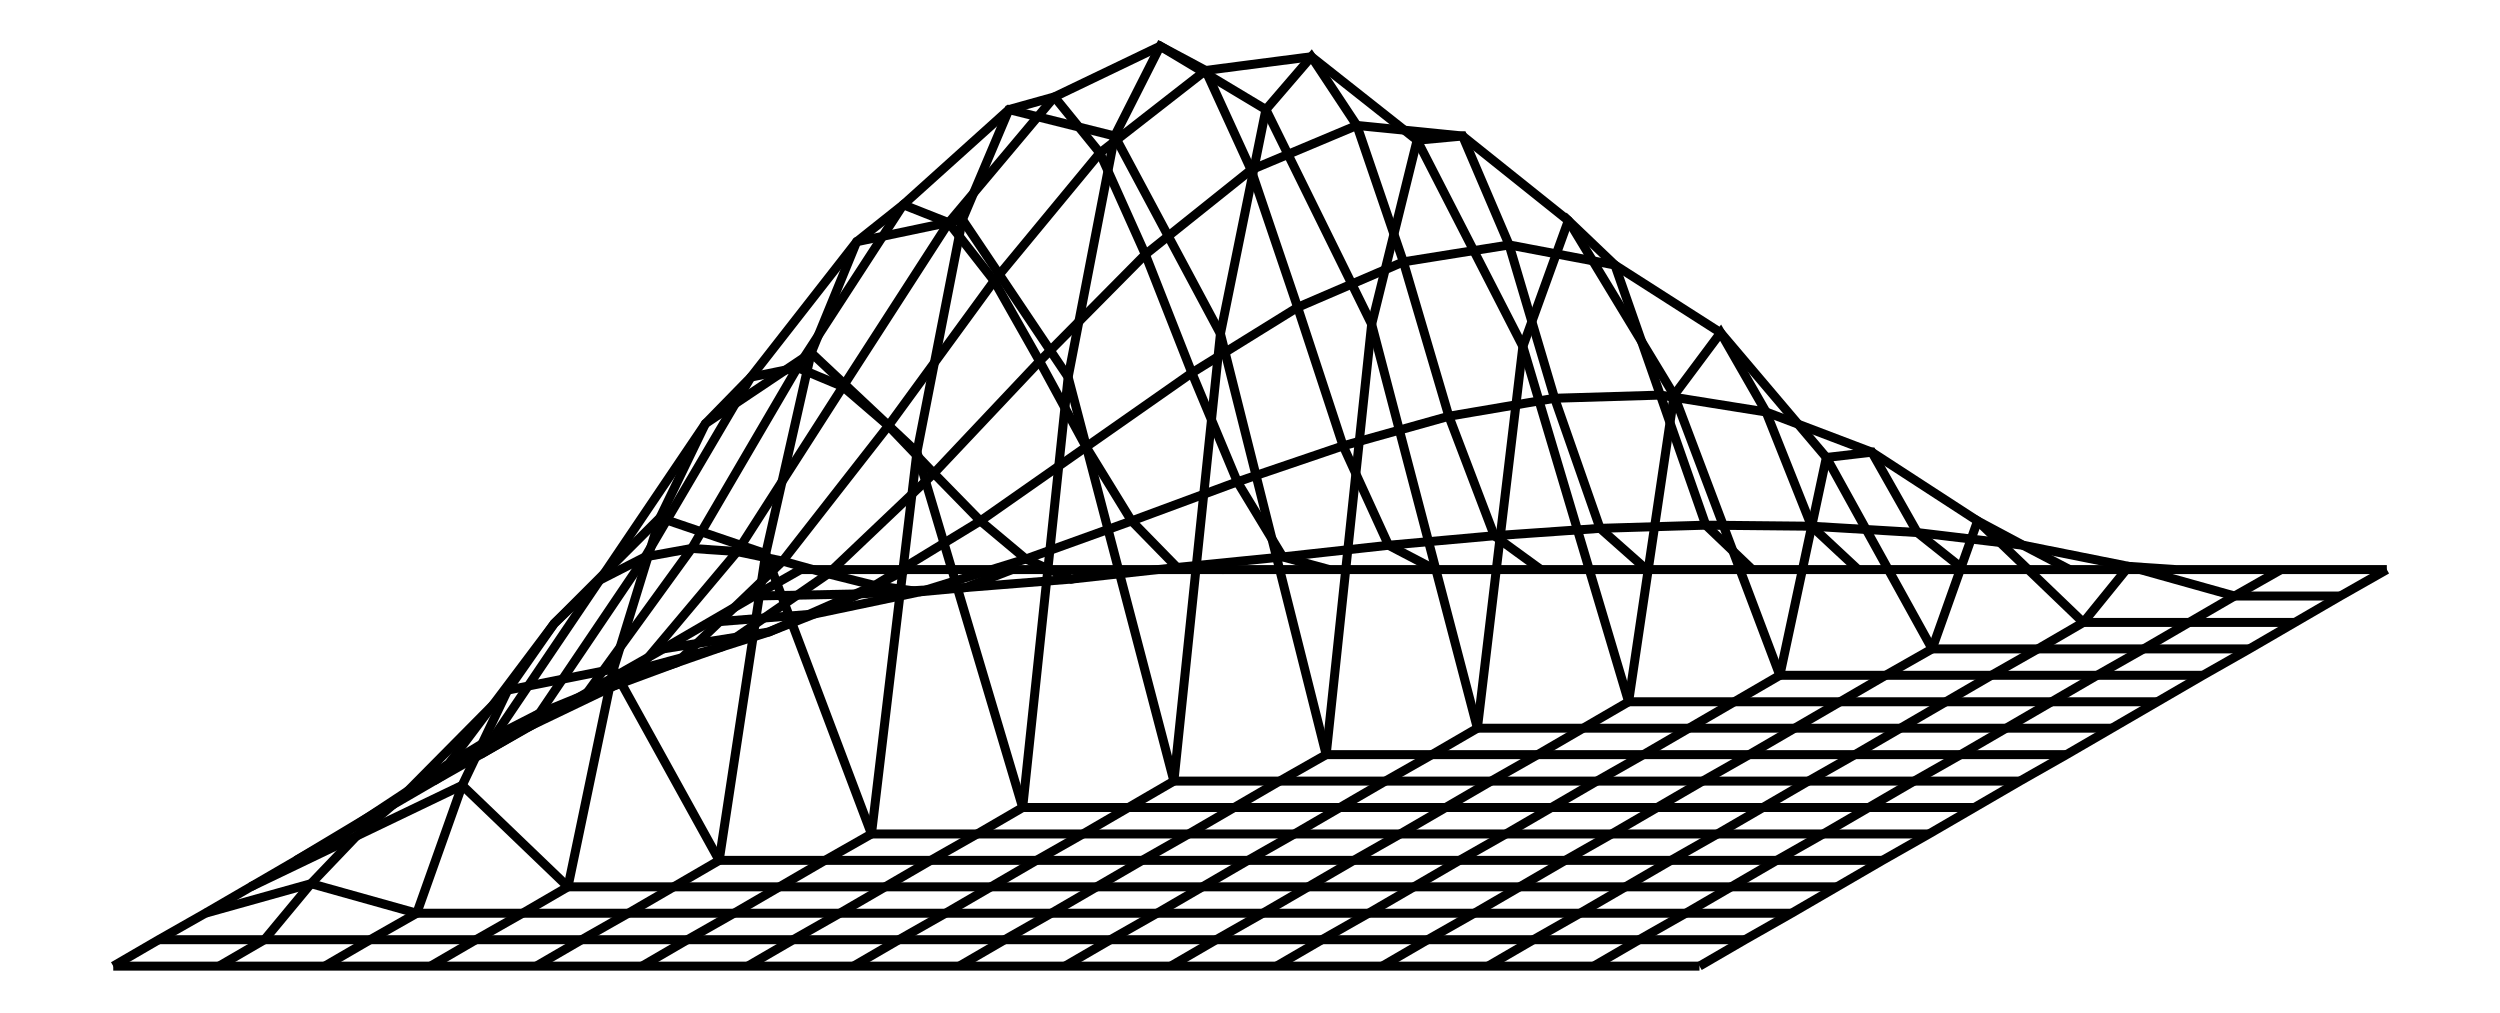
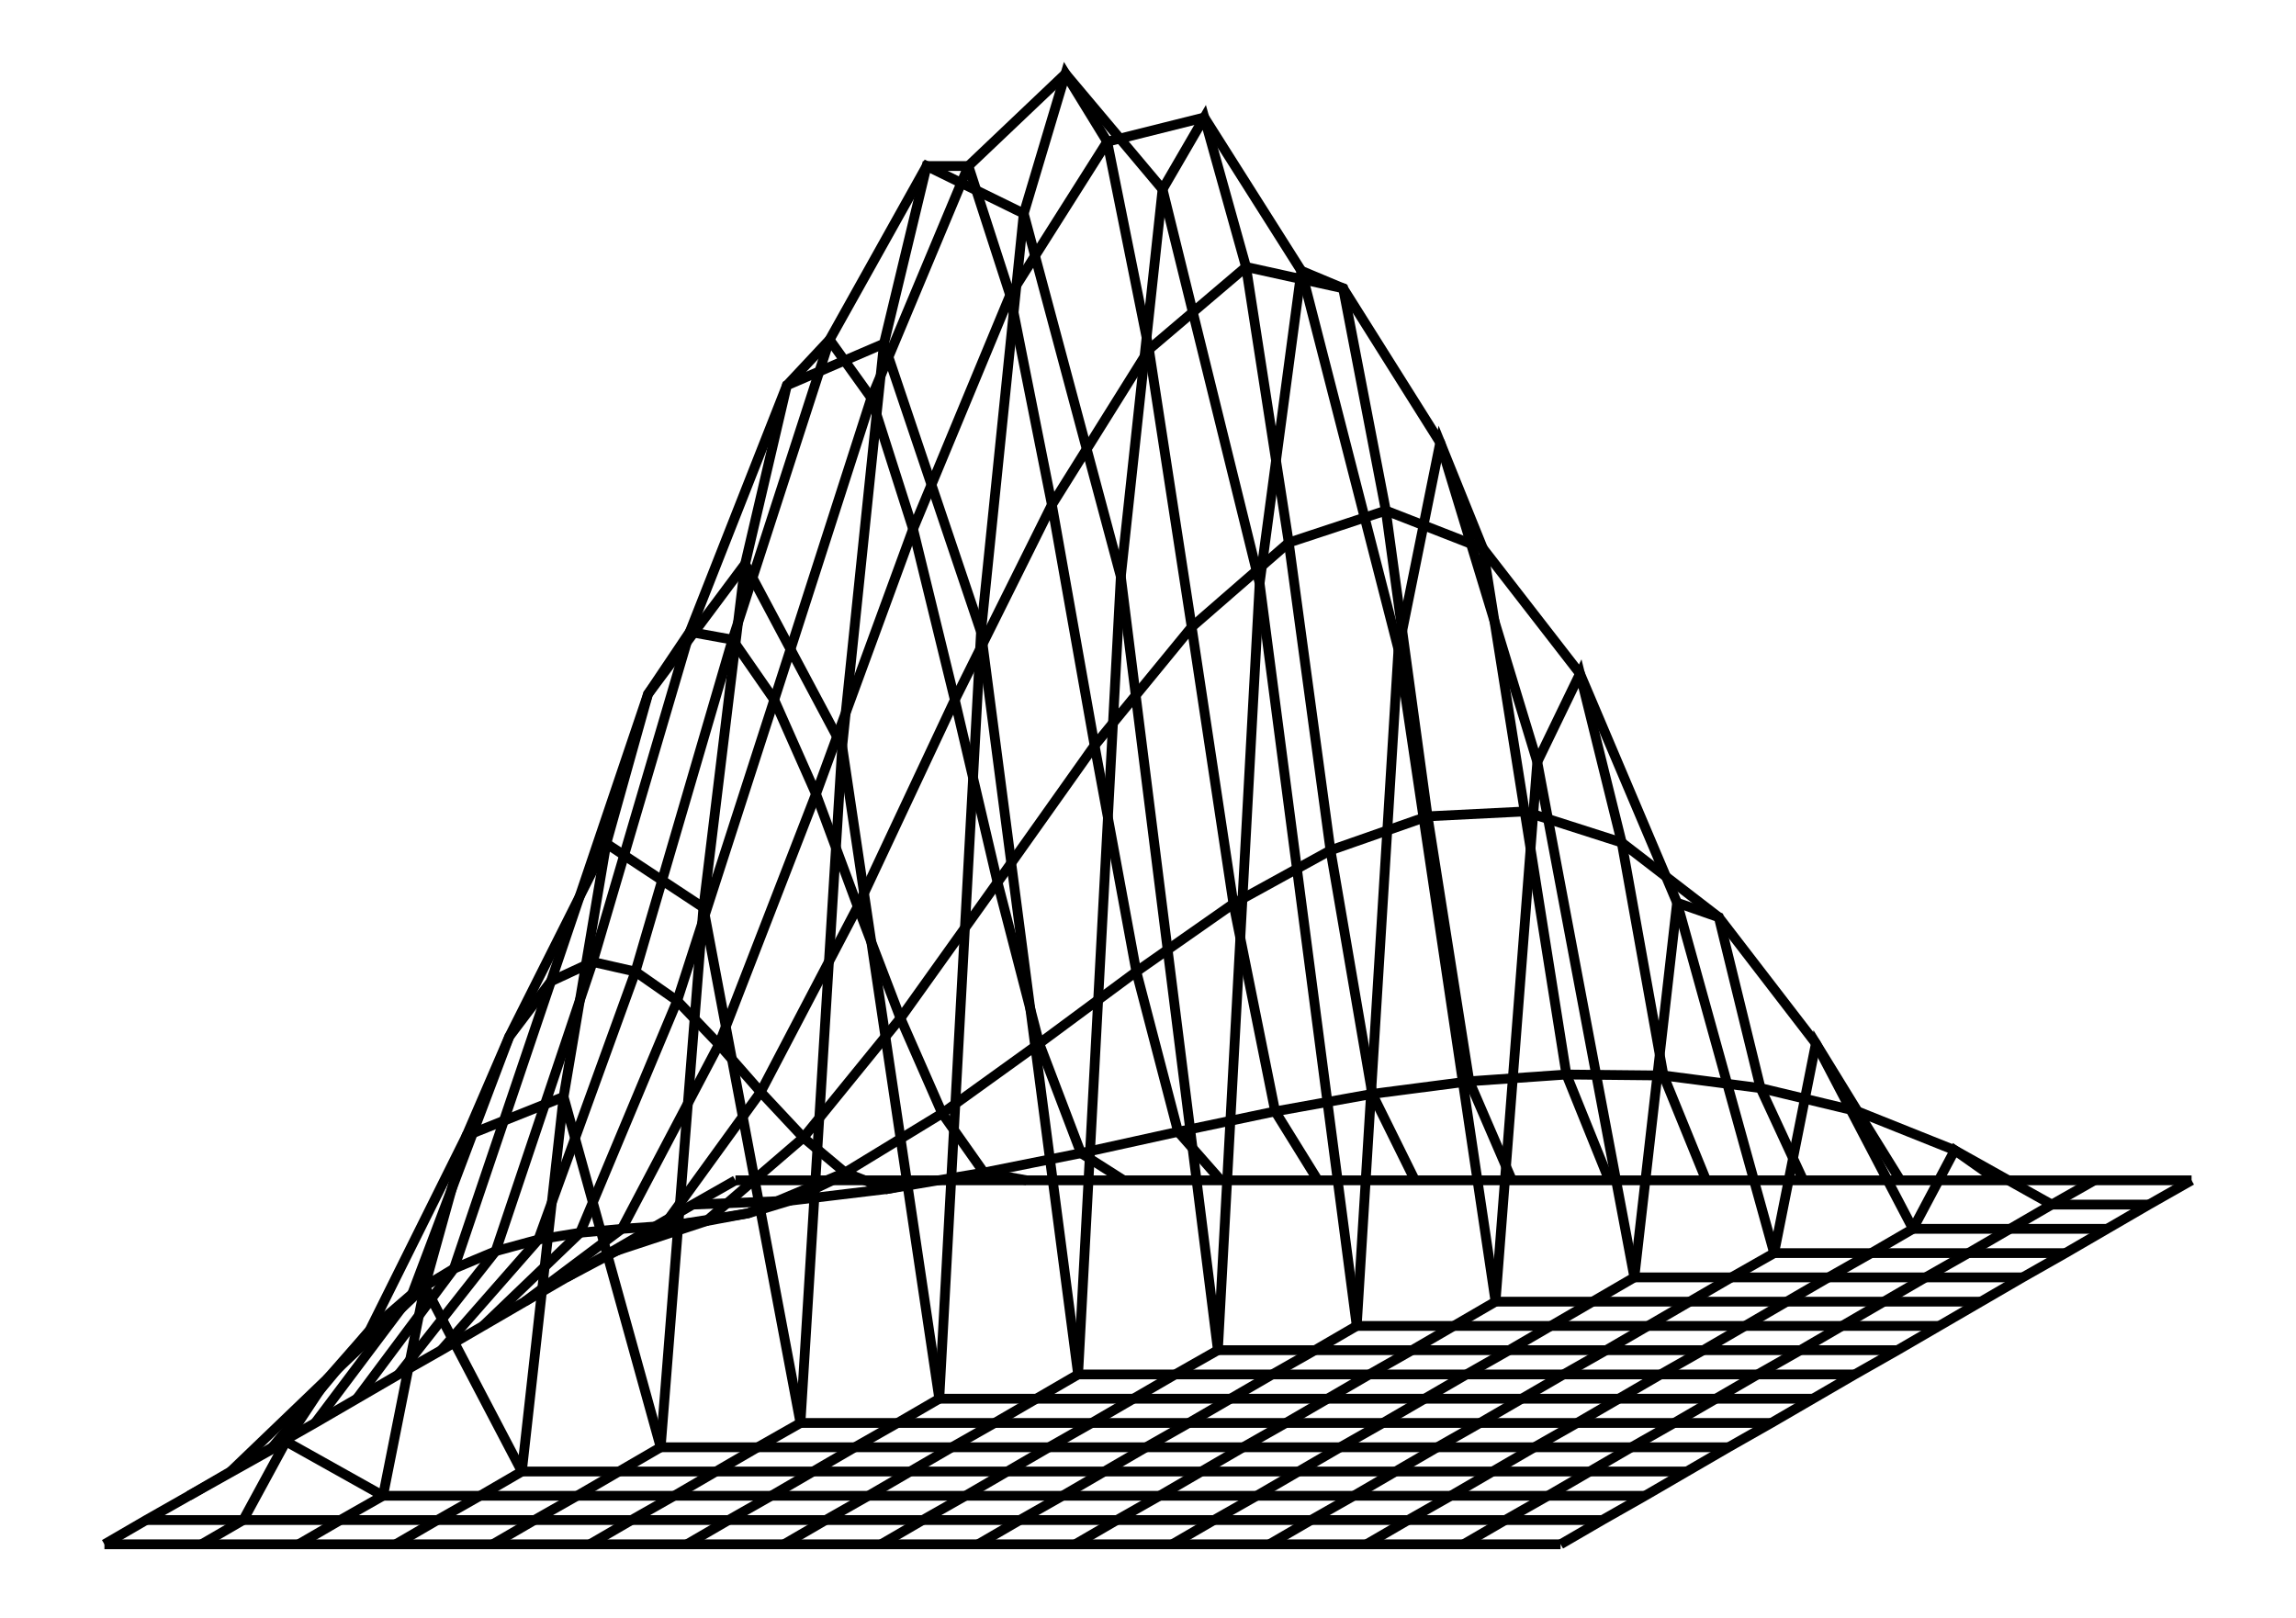
- <svg xmlns="http://www.w3.org/2000/svg" width="247.0" height="100.0" viewBox="-73.13 -50.97 257.04 110.00">
-   <g fill="none" stroke="black" stroke-width="0.043%" transform="translate(0, 8.0587) scale(11.4927, -11.4927)">
+ <svg xmlns="http://www.w3.org/2000/svg" width="141.9" height="100.0" viewBox="-44.12 -31.40 151.86 110.00">
+   <g fill="none" stroke="black" stroke-width="0.076%" transform="translate(0, 47.2031) scale(6.5996, -6.5996)">
    <polyline points="0.57,-0.25 0.13,-0.50 -0.30,-0.75 -0.73,-1.00 -1.17,-1.25 -1.60,-1.50 -2.03,-1.75 -2.46,-2.00 -2.90,-2.25 -3.33,-2.50 -3.76,-2.75 -4.20,-3.00 -4.63,-3.25 -5.06,-3.50 -5.50,-3.75 -5.93,-4.00" />
-     <polyline points="1.57,-0.25 1.13,-0.48 0.70,-0.67 0.27,-0.84 -0.17,-0.98 -0.60,-1.13 -1.03,-1.27 -1.46,-1.43 -1.90,-1.61 -2.33,-1.83 -2.76,-2.09 -3.20,-2.40 -3.63,-2.77 -4.06,-3.22 -4.50,-3.75 -4.93,-4.00" />
-     <polyline points="2.57,-0.25 2.13,-0.42 1.70,-0.46 1.27,-0.40 0.83,-0.29 0.40,-0.17 -0.03,-0.08 -0.46,-0.05 -0.90,-0.13 -1.33,-0.35 -1.76,-0.76 -2.20,-1.39 -2.63,-2.29 -3.06,-3.50 -3.50,-3.75 -3.93,-4.00" />
-     <polyline points="3.57,-0.25 3.13,-0.34 2.70,-0.15 2.27,0.21 1.83,0.66 1.40,1.11 0.97,1.48 0.54,1.66 0.10,1.57 -0.33,1.13 -0.76,0.24 -1.20,-1.19 -1.63,-3.25 -2.06,-3.50 -2.50,-3.75 -2.93,-4.00" />
-     <polyline points="4.57,-0.25 4.13,-0.23 3.70,0.21 3.27,0.91 2.83,1.72 2.40,2.48 1.97,3.03 1.54,3.20 1.10,2.85 0.67,1.80 0.24,-0.10 -0.20,-3.00 -0.63,-3.25 -1.06,-3.50 -1.50,-3.75 -1.93,-4.00" />
-     <polyline points="5.57,-0.25 5.13,-0.13 4.70,0.58 4.27,1.61 3.83,2.73 3.40,3.69 2.97,4.22 2.54,4.10 2.10,3.06 1.67,0.86 1.24,-2.75 0.80,-3.00 0.37,-3.25 -0.06,-3.50 -0.50,-3.75 -0.93,-4.00" />
-     <polyline points="6.57,-0.25 6.13,-0.02 5.70,0.92 5.27,2.23 4.83,3.53 4.40,4.47 3.97,4.70 3.54,3.85 3.10,1.57 2.67,-2.50 2.24,-2.75 1.80,-3.00 1.37,-3.25 0.94,-3.50 0.50,-3.75 0.07,-4.00" />
-     <polyline points="7.57,-0.25 7.13,0.07 6.70,1.20 6.27,2.66 5.83,3.95 5.40,4.60 4.97,4.10 4.54,1.98 4.10,-2.25 3.67,-2.50 3.24,-2.75 2.80,-3.00 2.37,-3.25 1.94,-3.50 1.50,-3.75 1.07,-4.00" />
-     <polyline points="8.57,-0.25 8.13,0.14 7.70,1.37 7.27,2.82 6.83,3.85 6.40,3.81 5.97,2.07 5.54,-2.00 5.10,-2.25 4.67,-2.50 4.24,-2.75 3.80,-3.00 3.37,-3.25 2.94,-3.50 2.50,-3.75 2.07,-4.00" />
-     <polyline points="9.57,-0.25 9.13,0.17 8.70,1.40 8.27,2.63 7.83,3.05 7.40,1.86 6.97,-1.75 6.54,-2.00 6.10,-2.25 5.67,-2.50 5.24,-2.75 4.80,-3.00 4.37,-3.25 3.94,-3.50 3.50,-3.75 3.07,-4.00" />
-     <polyline points="10.57,-0.25 10.13,0.16 9.70,1.24 9.27,1.99 8.83,1.40 8.40,-1.50 7.97,-1.75 7.54,-2.00 7.10,-2.25 6.67,-2.50 6.24,-2.75 5.80,-3.00 5.37,-3.25 4.94,-3.50 4.50,-3.75 4.07,-4.00" />
-     <polyline points="11.57,-0.25 11.13,0.10 10.70,0.86 10.27,0.81 9.83,-1.25 9.40,-1.50 8.97,-1.75 8.54,-2.00 8.10,-2.25 7.67,-2.50 7.24,-2.75 6.80,-3.00 6.37,-3.25 5.94,-3.50 5.50,-3.75 5.07,-4.00" />
-     <polyline points="12.57,-0.25 12.13,-0.02 11.70,0.21 11.27,-1.00 10.83,-1.25 10.40,-1.50 9.97,-1.75 9.54,-2.00 9.10,-2.25 8.67,-2.50 8.24,-2.75 7.80,-3.00 7.37,-3.25 6.94,-3.50 6.50,-3.75 6.07,-4.00" />
-     <polyline points="13.57,-0.25 13.13,-0.22 12.70,-0.75 12.27,-1.00 11.83,-1.25 11.40,-1.50 10.97,-1.75 10.54,-2.00 10.10,-2.25 9.67,-2.50 9.24,-2.75 8.80,-3.00 8.37,-3.25 7.94,-3.50 7.50,-3.75 7.07,-4.00" />
+     <polyline points="1.57,-0.25 1.13,-0.46 0.70,-0.59 0.27,-0.67 -0.17,-0.72 -0.60,-0.75 -1.03,-0.79 -1.46,-0.86 -1.90,-0.98 -2.33,-1.16 -2.76,-1.42 -3.20,-1.80 -3.63,-2.29 -4.06,-2.94 -4.50,-3.75 -4.93,-4.00" />
+     <polyline points="2.57,-0.25 2.13,-0.34 1.70,-0.17 1.27,0.19 0.83,0.66 0.40,1.15 -0.03,1.60 -0.46,1.90 -0.90,2.00 -1.33,1.80 -1.76,1.23 -2.20,0.21 -2.63,-1.34 -3.06,-3.50 -3.50,-3.75 -3.93,-4.00" />
+     <polyline points="3.57,-0.25 3.13,-0.17 2.70,0.44 2.27,1.42 1.83,2.57 1.40,3.73 0.97,4.70 0.54,5.32 0.10,5.40 -0.33,4.76 -0.76,3.22 -1.20,0.61 -1.63,-3.25 -2.06,-3.50 -2.50,-3.75 -2.93,-4.00" />
+     <polyline points="4.57,-0.25 4.13,0.03 3.70,1.16 3.27,2.82 2.83,4.70 2.40,6.46 1.97,7.81 1.54,8.41 1.10,7.94 0.67,6.10 0.24,2.56 -0.20,-3.00 -0.63,-3.25 -1.06,-3.50 -1.50,-3.75 -1.93,-4.00" />
+     <polyline points="5.57,-0.25 5.13,0.25 4.70,1.90 4.27,4.23 3.83,6.71 3.40,8.87 2.97,10.20 2.54,10.20 2.10,8.37 1.67,4.22 1.24,-2.75 0.80,-3.00 0.37,-3.25 -0.06,-3.50 -0.50,-3.75 -0.93,-4.00" />
+     <polyline points="6.57,-0.25 6.13,0.46 5.70,2.60 5.27,5.45 4.83,8.31 4.40,10.45 3.97,11.15 3.54,9.71 3.10,5.40 2.67,-2.50 2.24,-2.75 1.80,-3.00 1.37,-3.25 0.94,-3.50 0.50,-3.75 0.07,-4.00" />
+     <polyline points="7.57,-0.25 7.13,0.64 6.70,3.15 6.27,6.32 5.83,9.16 5.40,10.70 4.97,9.96 4.54,5.97 4.10,-2.25 3.67,-2.50 3.24,-2.75 2.80,-3.00 2.37,-3.25 1.94,-3.50 1.50,-3.75 1.07,-4.00" />
+     <polyline points="8.57,-0.25 8.13,0.77 7.70,3.50 7.27,6.65 6.83,8.94 6.40,9.12 5.97,5.90 5.54,-2.00 5.10,-2.25 4.67,-2.50 4.24,-2.75 3.80,-3.00 3.37,-3.25 2.94,-3.50 2.50,-3.75 2.07,-4.00" />
+     <polyline points="9.57,-0.25 9.13,0.84 8.70,3.55 8.27,6.26 7.83,7.35 7.40,5.22 6.97,-1.75 6.54,-2.00 6.10,-2.25 5.67,-2.50 5.24,-2.75 4.80,-3.00 4.37,-3.25 3.94,-3.50 3.50,-3.75 3.07,-4.00" />
+     <polyline points="10.57,-0.25 10.13,0.83 9.70,3.23 9.27,4.97 8.83,4.06 8.40,-1.50 7.97,-1.75 7.54,-2.00 7.10,-2.25 6.67,-2.50 6.24,-2.75 5.80,-3.00 5.37,-3.25 4.94,-3.50 4.50,-3.75 4.07,-4.00" />
+     <polyline points="11.57,-0.25 11.13,0.70 10.70,2.46 10.27,2.61 9.83,-1.25 9.40,-1.50 8.97,-1.75 8.54,-2.00 8.10,-2.25 7.67,-2.50 7.24,-2.75 6.80,-3.00 6.37,-3.25 5.94,-3.50 5.50,-3.75 5.07,-4.00" />
+     <polyline points="12.57,-0.25 12.13,0.46 11.70,1.16 11.27,-1.00 10.83,-1.25 10.40,-1.50 9.97,-1.75 9.54,-2.00 9.10,-2.25 8.67,-2.50 8.24,-2.75 7.80,-3.00 7.37,-3.25 6.94,-3.50 6.50,-3.75 6.07,-4.00" />
+     <polyline points="13.57,-0.25 13.13,0.06 12.70,-0.75 12.27,-1.00 11.83,-1.25 11.40,-1.50 10.97,-1.75 10.54,-2.00 10.10,-2.25 9.67,-2.50 9.24,-2.75 8.80,-3.00 8.37,-3.25 7.94,-3.50 7.50,-3.75 7.07,-4.00" />
    <polyline points="14.57,-0.25 14.13,-0.50 13.70,-0.75 13.27,-1.00 12.83,-1.25 12.40,-1.50 11.97,-1.75 11.54,-2.00 11.10,-2.25 10.67,-2.50 10.24,-2.75 9.80,-3.00 9.37,-3.25 8.94,-3.50 8.50,-3.75 8.07,-4.00" />
    <polyline points="15.57,-0.25 15.13,-0.50 14.70,-0.75 14.27,-1.00 13.83,-1.25 13.40,-1.50 12.97,-1.75 12.54,-2.00 12.10,-2.25 11.67,-2.50 11.24,-2.75 10.80,-3.00 10.37,-3.25 9.94,-3.50 9.50,-3.75 9.07,-4.00" />
    <polyline points="0.57,-0.25 1.57,-0.25 2.57,-0.25 3.57,-0.25 4.57,-0.25 5.57,-0.25 6.57,-0.25 7.57,-0.25 8.57,-0.25 9.57,-0.25 10.57,-0.25 11.57,-0.25 12.57,-0.25 13.57,-0.25 14.57,-0.25 15.57,-0.25" />
-     <polyline points="0.13,-0.50 1.13,-0.48 2.13,-0.42 3.13,-0.34 4.13,-0.23 5.13,-0.13 6.13,-0.02 7.13,0.07 8.13,0.14 9.13,0.17 10.13,0.16 11.13,0.10 12.13,-0.02 13.13,-0.22 14.13,-0.50 15.13,-0.50" />
-     <polyline points="-0.30,-0.75 0.70,-0.67 1.70,-0.46 2.70,-0.15 3.70,0.21 4.70,0.58 5.70,0.92 6.70,1.20 7.70,1.37 8.70,1.40 9.70,1.24 10.70,0.86 11.70,0.21 12.70,-0.75 13.70,-0.75 14.70,-0.75" />
-     <polyline points="-0.73,-1.00 0.27,-0.84 1.27,-0.40 2.27,0.21 3.27,0.91 4.27,1.61 5.27,2.23 6.27,2.66 7.27,2.82 8.27,2.63 9.27,1.99 10.27,0.81 11.27,-1.00 12.27,-1.00 13.27,-1.00 14.27,-1.00" />
-     <polyline points="-1.17,-1.25 -0.17,-0.98 0.83,-0.29 1.83,0.66 2.83,1.72 3.83,2.73 4.83,3.53 5.83,3.95 6.83,3.85 7.83,3.05 8.83,1.40 9.83,-1.25 10.83,-1.25 11.83,-1.25 12.83,-1.25 13.83,-1.25" />
-     <polyline points="-1.60,-1.50 -0.60,-1.13 0.40,-0.17 1.40,1.11 2.40,2.48 3.40,3.69 4.40,4.47 5.40,4.60 6.40,3.81 7.40,1.86 8.40,-1.50 9.40,-1.50 10.40,-1.50 11.40,-1.50 12.40,-1.50 13.40,-1.50" />
-     <polyline points="-2.03,-1.75 -1.03,-1.27 -0.03,-0.08 0.97,1.48 1.97,3.03 2.97,4.22 3.97,4.70 4.97,4.10 5.97,2.07 6.97,-1.75 7.97,-1.75 8.97,-1.75 9.97,-1.75 10.97,-1.75 11.97,-1.75 12.97,-1.75" />
-     <polyline points="-2.46,-2.00 -1.46,-1.43 -0.46,-0.05 0.54,1.66 1.54,3.20 2.54,4.10 3.54,3.85 4.54,1.98 5.54,-2.00 6.54,-2.00 7.54,-2.00 8.54,-2.00 9.54,-2.00 10.54,-2.00 11.54,-2.00 12.54,-2.00" />
-     <polyline points="-2.90,-2.25 -1.90,-1.61 -0.90,-0.13 0.10,1.57 1.10,2.85 2.10,3.06 3.10,1.57 4.10,-2.25 5.10,-2.25 6.10,-2.25 7.10,-2.25 8.10,-2.25 9.10,-2.25 10.10,-2.25 11.10,-2.25 12.10,-2.25" />
-     <polyline points="-3.33,-2.50 -2.33,-1.83 -1.33,-0.35 -0.33,1.13 0.67,1.80 1.67,0.86 2.67,-2.50 3.67,-2.50 4.67,-2.50 5.67,-2.50 6.67,-2.50 7.67,-2.50 8.67,-2.50 9.67,-2.50 10.67,-2.50 11.67,-2.50" />
-     <polyline points="-3.76,-2.75 -2.76,-2.09 -1.76,-0.76 -0.76,0.24 0.24,-0.10 1.24,-2.75 2.24,-2.75 3.24,-2.75 4.24,-2.75 5.24,-2.75 6.24,-2.75 7.24,-2.75 8.24,-2.75 9.24,-2.75 10.24,-2.75 11.24,-2.75" />
-     <polyline points="-4.20,-3.00 -3.20,-2.40 -2.20,-1.39 -1.20,-1.19 -0.20,-3.00 0.80,-3.00 1.80,-3.00 2.80,-3.00 3.80,-3.00 4.80,-3.00 5.80,-3.00 6.80,-3.00 7.80,-3.00 8.80,-3.00 9.80,-3.00 10.80,-3.00" />
-     <polyline points="-4.63,-3.25 -3.63,-2.77 -2.63,-2.29 -1.63,-3.25 -0.63,-3.25 0.37,-3.25 1.37,-3.25 2.37,-3.25 3.37,-3.25 4.37,-3.25 5.37,-3.25 6.37,-3.25 7.37,-3.25 8.37,-3.25 9.37,-3.25 10.37,-3.25" />
-     <polyline points="-5.06,-3.50 -4.06,-3.22 -3.06,-3.50 -2.06,-3.50 -1.06,-3.50 -0.06,-3.50 0.94,-3.50 1.94,-3.50 2.94,-3.50 3.94,-3.50 4.94,-3.50 5.94,-3.50 6.94,-3.50 7.94,-3.50 8.94,-3.50 9.94,-3.50" />
+     <polyline points="0.13,-0.50 1.13,-0.46 2.13,-0.34 3.13,-0.17 4.13,0.03 5.13,0.25 6.13,0.46 7.13,0.64 8.13,0.77 9.13,0.84 10.13,0.83 11.13,0.70 12.13,0.46 13.13,0.06 14.13,-0.50 15.13,-0.50" />
+     <polyline points="-0.30,-0.75 0.70,-0.59 1.70,-0.17 2.70,0.44 3.70,1.16 4.70,1.90 5.70,2.60 6.70,3.15 7.70,3.50 8.70,3.55 9.70,3.23 10.70,2.46 11.70,1.16 12.70,-0.75 13.70,-0.75 14.70,-0.75" />
+     <polyline points="-0.73,-1.00 0.27,-0.67 1.27,0.19 2.27,1.42 3.27,2.82 4.27,4.23 5.27,5.45 6.27,6.32 7.27,6.65 8.27,6.26 9.27,4.97 10.27,2.61 11.27,-1.00 12.27,-1.00 13.27,-1.00 14.27,-1.00" />
+     <polyline points="-1.17,-1.25 -0.17,-0.72 0.83,0.66 1.83,2.57 2.83,4.70 3.83,6.71 4.83,8.31 5.83,9.16 6.83,8.94 7.83,7.35 8.83,4.06 9.83,-1.25 10.83,-1.25 11.83,-1.25 12.83,-1.25 13.83,-1.25" />
+     <polyline points="-1.60,-1.50 -0.60,-0.75 0.40,1.15 1.40,3.73 2.40,6.46 3.40,8.87 4.40,10.45 5.40,10.70 6.40,9.12 7.40,5.22 8.40,-1.50 9.40,-1.50 10.40,-1.50 11.40,-1.50 12.40,-1.50 13.40,-1.50" />
+     <polyline points="-2.03,-1.75 -1.03,-0.79 -0.03,1.60 0.97,4.70 1.97,7.81 2.97,10.20 3.97,11.15 4.97,9.96 5.97,5.90 6.97,-1.75 7.97,-1.75 8.97,-1.75 9.97,-1.75 10.97,-1.75 11.97,-1.75 12.97,-1.75" />
+     <polyline points="-2.46,-2.00 -1.46,-0.86 -0.46,1.90 0.54,5.32 1.54,8.41 2.54,10.20 3.54,9.71 4.54,5.97 5.54,-2.00 6.54,-2.00 7.54,-2.00 8.54,-2.00 9.54,-2.00 10.54,-2.00 11.54,-2.00 12.54,-2.00" />
+     <polyline points="-2.90,-2.25 -1.90,-0.98 -0.90,2.00 0.10,5.40 1.10,7.94 2.10,8.37 3.10,5.40 4.10,-2.25 5.10,-2.25 6.10,-2.25 7.10,-2.25 8.10,-2.25 9.10,-2.25 10.10,-2.25 11.10,-2.25 12.10,-2.25" />
+     <polyline points="-3.33,-2.50 -2.33,-1.16 -1.33,1.80 -0.33,4.76 0.67,6.10 1.67,4.22 2.67,-2.50 3.67,-2.50 4.67,-2.50 5.67,-2.50 6.67,-2.50 7.67,-2.50 8.67,-2.50 9.67,-2.50 10.67,-2.50 11.67,-2.50" />
+     <polyline points="-3.76,-2.75 -2.76,-1.42 -1.76,1.23 -0.76,3.22 0.24,2.56 1.24,-2.75 2.24,-2.75 3.24,-2.75 4.24,-2.75 5.24,-2.75 6.24,-2.75 7.24,-2.75 8.24,-2.75 9.24,-2.75 10.24,-2.75 11.24,-2.75" />
+     <polyline points="-4.20,-3.00 -3.20,-1.80 -2.20,0.21 -1.20,0.61 -0.20,-3.00 0.80,-3.00 1.80,-3.00 2.80,-3.00 3.80,-3.00 4.80,-3.00 5.80,-3.00 6.80,-3.00 7.80,-3.00 8.80,-3.00 9.80,-3.00 10.80,-3.00" />
+     <polyline points="-4.63,-3.25 -3.63,-2.29 -2.63,-1.34 -1.63,-3.25 -0.63,-3.25 0.37,-3.25 1.37,-3.25 2.37,-3.25 3.37,-3.25 4.37,-3.25 5.37,-3.25 6.37,-3.25 7.37,-3.25 8.37,-3.25 9.37,-3.25 10.37,-3.25" />
+     <polyline points="-5.06,-3.50 -4.06,-2.94 -3.06,-3.50 -2.06,-3.50 -1.06,-3.50 -0.06,-3.50 0.94,-3.50 1.94,-3.50 2.94,-3.50 3.94,-3.50 4.94,-3.50 5.94,-3.50 6.94,-3.50 7.94,-3.50 8.94,-3.50 9.94,-3.50" />
    <polyline points="-5.50,-3.75 -4.50,-3.75 -3.50,-3.75 -2.50,-3.75 -1.50,-3.75 -0.50,-3.75 0.50,-3.75 1.50,-3.75 2.50,-3.75 3.50,-3.75 4.50,-3.75 5.50,-3.75 6.50,-3.75 7.50,-3.75 8.50,-3.75 9.50,-3.75" />
    <polyline points="-5.93,-4.00 -4.93,-4.00 -3.93,-4.00 -2.93,-4.00 -1.93,-4.00 -0.93,-4.00 0.07,-4.00 1.07,-4.00 2.07,-4.00 3.07,-4.00 4.07,-4.00 5.07,-4.00 6.07,-4.00 7.07,-4.00 8.07,-4.00 9.07,-4.00" />
  </g>
</svg>
